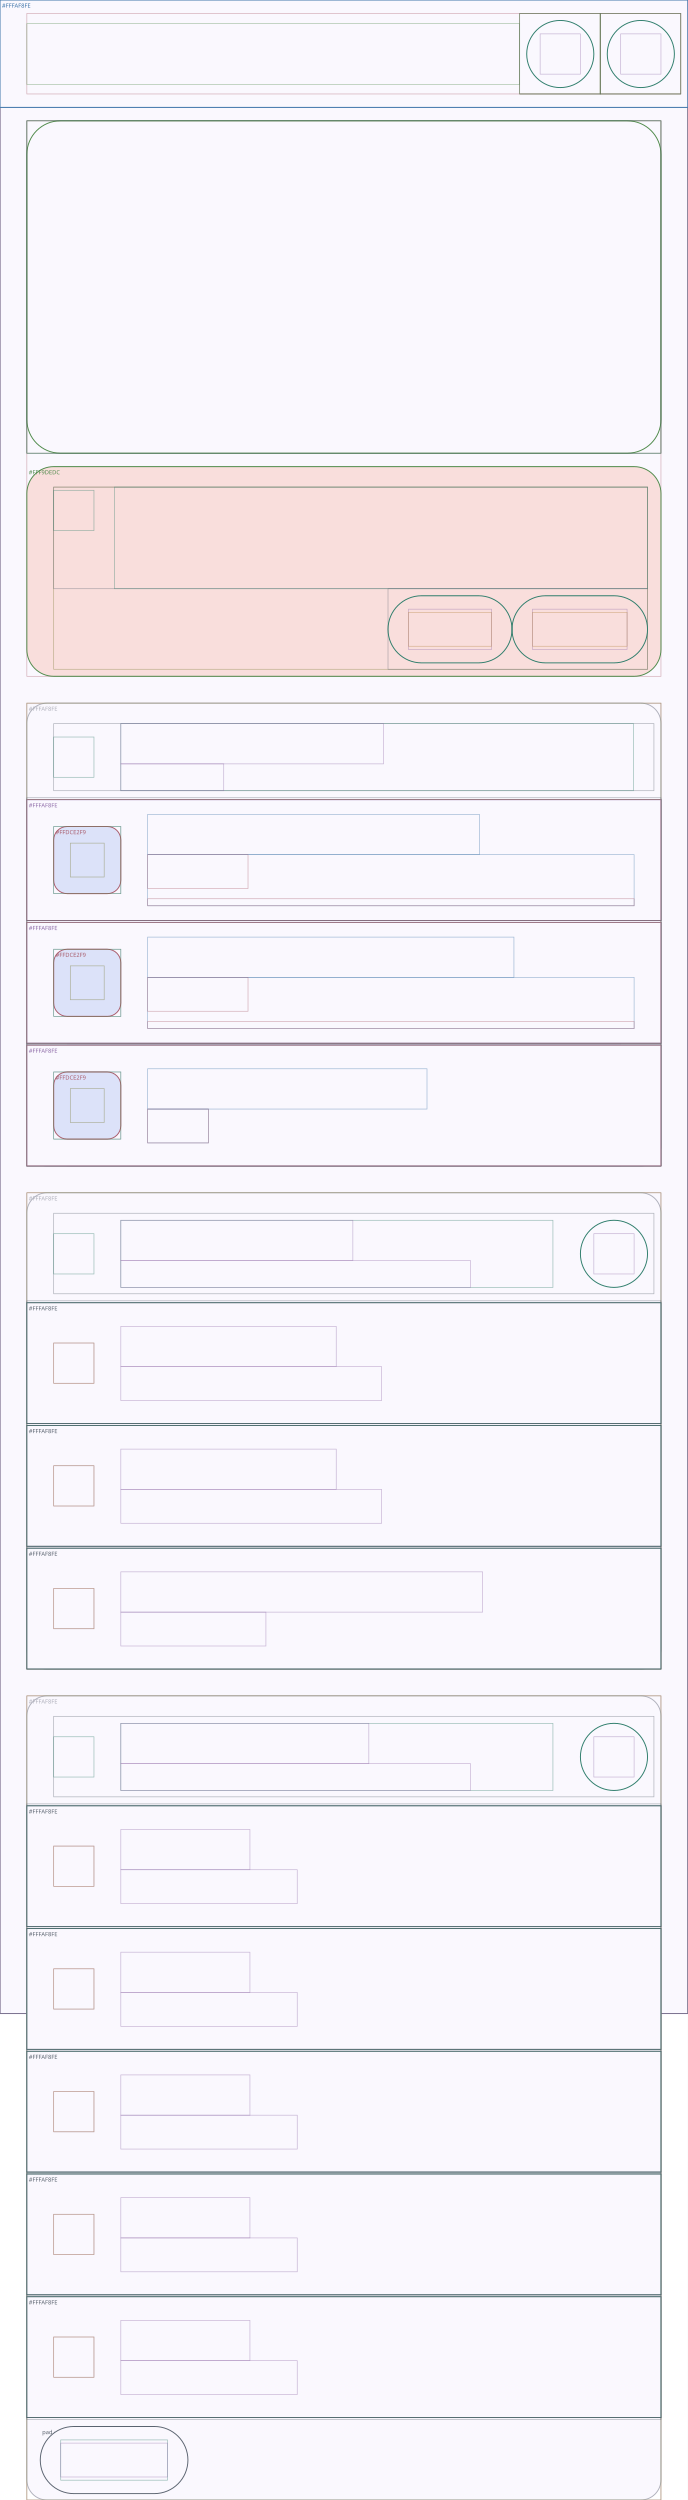
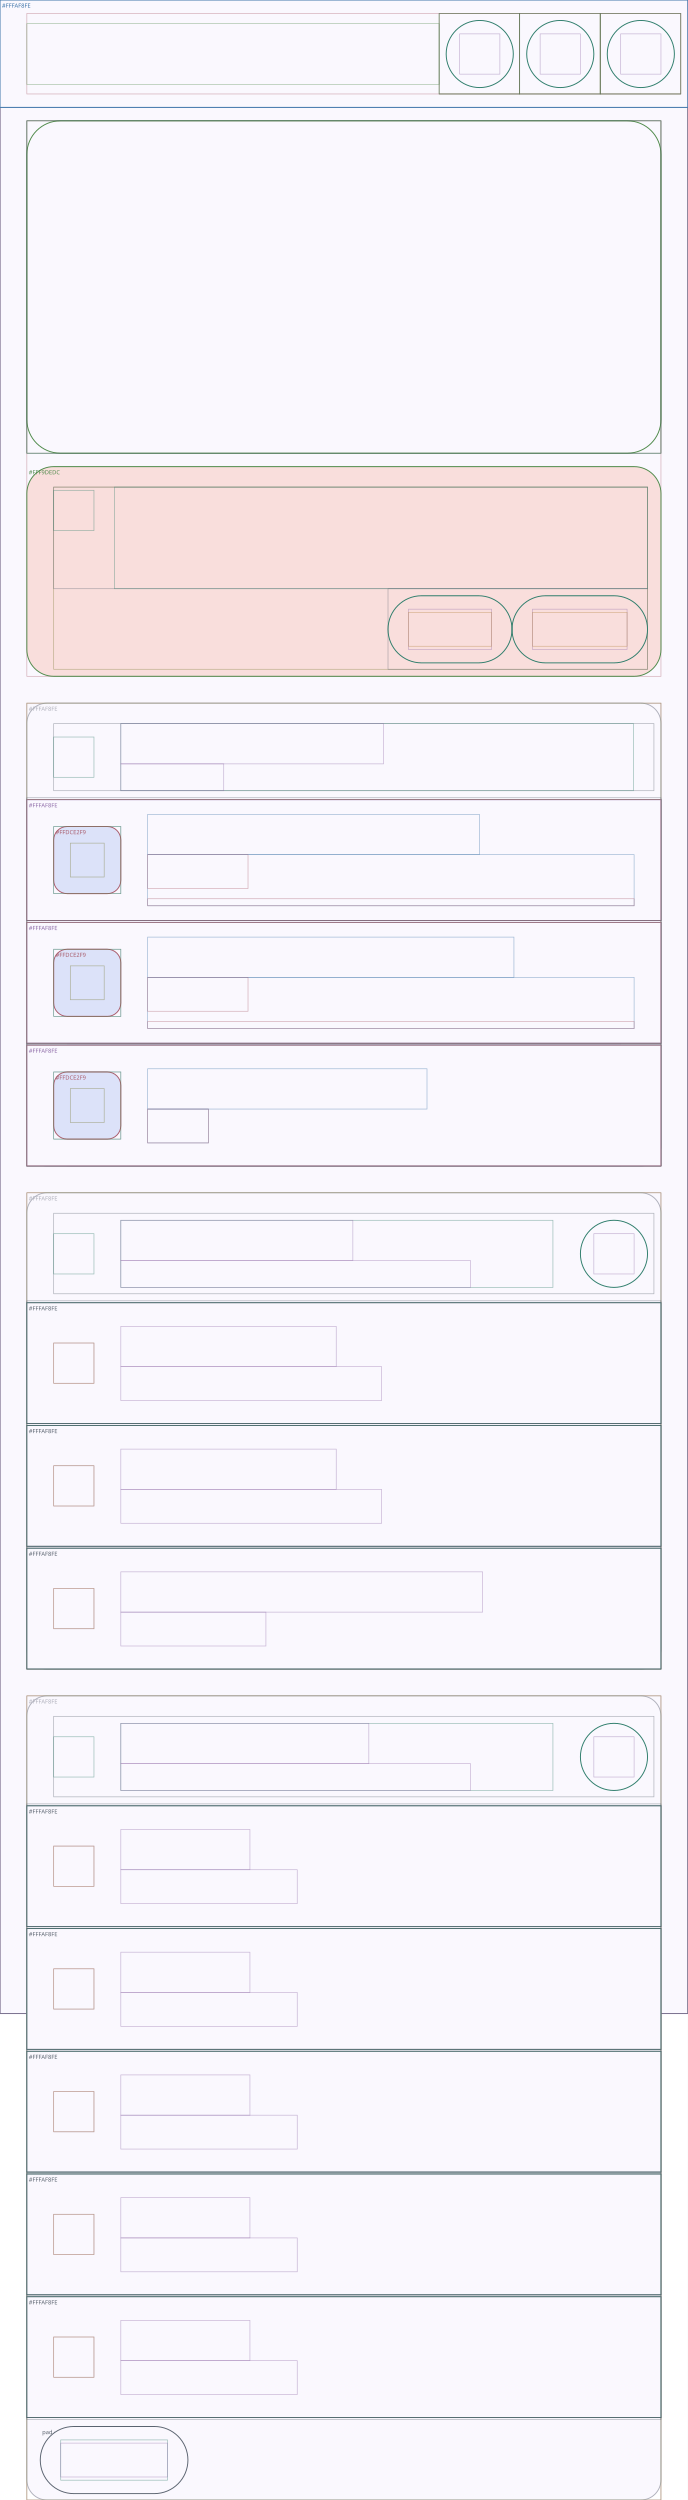
<svg xmlns="http://www.w3.org/2000/svg" viewBox="0 0 1076 3911" width="1076" height="3911" role="img" aria-label="composeApp/HomeDownloadFailedPreview layout wireframe">
  <rect width="1076" height="3911" fill="#ffffff" />
  <g>
    <rect x="0" y="0" width="1076" height="3150" fill="none" fill-opacity="0" stroke="#5B6470" stroke-width="1" stroke-opacity="0.5" />
  </g>
  <g>
    <rect x="0" y="0" width="1076" height="3150" fill="none" fill-opacity="0" stroke="#2E7D6B" stroke-width="1" stroke-opacity="0.5" />
  </g>
  <g>
    <rect x="0" y="0" width="1076" height="3150" fill="#FAF8FE" fill-opacity="1" stroke="#8E6BA8" stroke-width="1.5" stroke-opacity="1" />
    <text x="3" y="12" font-family="system-ui, sans-serif" font-size="9" fill="#8E6BA8">#FFFAF8FE</text>
  </g>
  <g>
    <rect x="0" y="0" width="1076" height="3150" fill="none" fill-opacity="0" stroke="#B0813B" stroke-width="1" stroke-opacity="0.5" />
  </g>
  <g>
    <rect x="0" y="168" width="1076" height="2982" fill="none" fill-opacity="0" stroke="#3B72A8" stroke-width="1" stroke-opacity="0.5" />
  </g>
  <g>
    <rect x="42" y="189" width="992" height="869" fill="none" fill-opacity="0" stroke="#A85B6B" stroke-width="1" stroke-opacity="0.5" />
  </g>
  <g>
    <path d="M94.5,189 H981.5 A52.5,52.5 0 0 1 1034,241.5 V656.5 A52.5,52.5 0 0 1 981.5,709 H94.5 A52.5,52.5 0 0 1 42,656.5 V241.5 A52.5,52.5 0 0 1 94.5,189 Z" fill="none" fill-opacity="0" stroke="#4F8A4A" stroke-width="1.5" stroke-opacity="1" />
  </g>
  <g>
    <rect x="42" y="189" width="992" height="520" fill="none" fill-opacity="0" stroke="#7A7A33" stroke-width="1" stroke-opacity="0.5" />
  </g>
  <g>
    <rect x="42" y="189" width="992" height="520" fill="none" fill-opacity="0" stroke="#5B6470" stroke-width="1" stroke-opacity="0.5" />
  </g>
  <g>
    <rect x="42" y="189" width="992" height="520" fill="none" fill-opacity="0" stroke="#2E7D6B" stroke-width="1" stroke-opacity="0.5" />
  </g>
  <g>
    <path d="M84,730 H992 A42,42 0 0 1 1034,772 V1016 A42,42 0 0 1 992,1058 H84 A42,42 0 0 1 42,1016 V772 A42,42 0 0 1 84,730 Z" fill="#F9DEDC" fill-opacity="1" stroke="#4F8A4A" stroke-width="1.5" stroke-opacity="1" />
    <text x="45" y="742" font-family="system-ui, sans-serif" font-size="9" fill="#4F8A4A">#FFF9DEDC</text>
  </g>
  <g>
    <rect x="84" y="762" width="929" height="285" fill="none" fill-opacity="0" stroke="#7A7A33" stroke-width="1" stroke-opacity="0.5" />
  </g>
  <g>
    <rect x="84" y="762" width="929" height="159" fill="none" fill-opacity="0" stroke="#5B6470" stroke-width="1" stroke-opacity="0.5" />
  </g>
  <g>
    <rect x="84" y="767" width="63" height="63" fill="none" fill-opacity="0" stroke="#2E7D6B" stroke-width="1" stroke-opacity="0.5" />
  </g>
  <g>
    <rect x="179" y="762" width="834" height="159" fill="none" fill-opacity="0" stroke="#2E7D6B" stroke-width="1" stroke-opacity="0.5" />
  </g>
  <g>
    <rect x="607" y="921" width="406" height="126" fill="none" fill-opacity="0" stroke="#5B6470" stroke-width="1" stroke-opacity="0.5" />
  </g>
  <g>
    <path d="M659.5,932 H748.5 A52.5,52.5 0 0 1 801,984.5 V984.5 A52.5,52.5 0 0 1 748.5,1037 H659.5 A52.5,52.5 0 0 1 607,984.5 V984.5 A52.5,52.5 0 0 1 659.5,932 Z" fill="none" fill-opacity="0" stroke="#2E7D6B" stroke-width="1.5" stroke-opacity="1" />
  </g>
  <g>
    <rect x="639" y="953" width="130" height="63" fill="none" fill-opacity="0" stroke="#8E6BA8" stroke-width="1" stroke-opacity="0.5" />
  </g>
  <g>
    <rect x="639" y="958" width="130" height="53" fill="none" fill-opacity="0" stroke="#B0813B" stroke-width="1" stroke-opacity="0.5" />
  </g>
  <g>
    <path d="M853.5,932 H960.5 A52.5,52.5 0 0 1 1013,984.5 V984.5 A52.5,52.5 0 0 1 960.5,1037 H853.5 A52.5,52.5 0 0 1 801,984.5 V984.5 A52.5,52.5 0 0 1 853.5,932 Z" fill="none" fill-opacity="0" stroke="#2E7D6B" stroke-width="1.5" stroke-opacity="1" />
  </g>
  <g>
    <rect x="833" y="953" width="148" height="63" fill="none" fill-opacity="0" stroke="#8E6BA8" stroke-width="1" stroke-opacity="0.5" />
  </g>
  <g>
    <rect x="833" y="958" width="148" height="53" fill="none" fill-opacity="0" stroke="#B0813B" stroke-width="1" stroke-opacity="0.5" />
  </g>
  <g>
    <rect x="42" y="1100" width="992" height="724" fill="none" fill-opacity="0" stroke="#A85B6B" stroke-width="1" stroke-opacity="0.5" />
  </g>
  <g>
    <path d="M73.5,1100 H1002.5 A31.5,31.5 0 0 1 1034,1131.5 V1792.5 A31.5,31.5 0 0 1 1002.5,1824 H73.5 A31.5,31.5 0 0 1 42,1792.5 V1131.5 A31.5,31.5 0 0 1 73.5,1100 Z" fill="#FAF8FE" fill-opacity="1" stroke="#B0B1BC" stroke-width="1.5" stroke-opacity="1" />
    <text x="45" y="1112" font-family="system-ui, sans-serif" font-size="9" fill="#B0B1BC">#FFFAF8FE</text>
  </g>
  <g>
    <rect x="42" y="1100" width="992" height="724" fill="none" fill-opacity="0" stroke="#7A7A33" stroke-width="1" stroke-opacity="0.5" />
  </g>
  <g>
    <rect x="84" y="1132" width="939" height="105" fill="none" fill-opacity="0" stroke="#5B6470" stroke-width="1" stroke-opacity="0.5" />
  </g>
  <g>
    <rect x="84" y="1153" width="63" height="63" fill="none" fill-opacity="0" stroke="#2E7D6B" stroke-width="1" stroke-opacity="0.5" />
  </g>
  <g>
    <rect x="189" y="1132" width="802" height="105" fill="none" fill-opacity="0" stroke="#2E7D6B" stroke-width="1" stroke-opacity="0.5" />
  </g>
  <g>
    <rect x="189" y="1132" width="411" height="63" fill="none" fill-opacity="0" stroke="#8E6BA8" stroke-width="1" stroke-opacity="0.5" />
  </g>
  <g>
    <rect x="189" y="1195" width="161" height="42" fill="none" fill-opacity="0" stroke="#8E6BA8" stroke-width="1" stroke-opacity="0.5" />
  </g>
  <g>
    <rect x="42" y="1248" width="992" height="3" fill="none" fill-opacity="0" stroke="#5B6470" stroke-width="1" stroke-opacity="0.5" />
  </g>
  <g>
    <rect x="42" y="1251" width="992" height="189" fill="none" fill-opacity="0" stroke="#5B6470" stroke-width="1" stroke-opacity="0.5" />
  </g>
  <g>
    <rect x="42" y="1251" width="992" height="189" fill="none" fill-opacity="0" stroke="#2E7D6B" stroke-width="1" stroke-opacity="0.5" />
  </g>
  <g>
    <rect x="105" y="1251" width="866" height="189" fill="none" fill-opacity="0" stroke="#8E6BA8" stroke-width="1" stroke-opacity="0.5" />
  </g>
  <g>
    <rect x="42" y="1251" width="992" height="189" fill="none" fill-opacity="0" stroke="#2E7D6B" stroke-width="1" stroke-opacity="0.5" />
  </g>
  <g>
    <rect x="42" y="1251" width="992" height="189" fill="#FAF8FE" fill-opacity="1" stroke="#8E6BA8" stroke-width="1.5" stroke-opacity="1" />
    <text x="45" y="1263" font-family="system-ui, sans-serif" font-size="9" fill="#8E6BA8">#FFFAF8FE</text>
  </g>
  <g>
    <rect x="42" y="1251" width="992" height="189" fill="none" fill-opacity="0" stroke="#B0813B" stroke-width="1" stroke-opacity="0.5" />
  </g>
  <g>
    <rect x="84" y="1293" width="105" height="105" fill="none" fill-opacity="0" stroke="#3B72A8" stroke-width="1" stroke-opacity="0.5" />
  </g>
  <g>
    <path d="M105,1293 H168 A21,21 0 0 1 189,1314 V1377 A21,21 0 0 1 168,1398 H105 A21,21 0 0 1 84,1377 V1314 A21,21 0 0 1 105,1293 Z" fill="#DCE2F9" fill-opacity="1" stroke="#A85B6B" stroke-width="1.5" stroke-opacity="1" />
    <text x="87" y="1305" font-family="system-ui, sans-serif" font-size="9" fill="#A85B6B">#FFDCE2F9</text>
  </g>
  <g>
    <rect x="84" y="1293" width="105" height="105" fill="none" fill-opacity="0" stroke="#4F8A4A" stroke-width="1" stroke-opacity="0.5" />
  </g>
  <g>
    <rect x="110" y="1319" width="53" height="53" fill="none" fill-opacity="0" stroke="#7A7A33" stroke-width="1" stroke-opacity="0.5" />
  </g>
  <g>
    <rect x="231" y="1274" width="519" height="63" fill="none" fill-opacity="0" stroke="#3B72A8" stroke-width="1" stroke-opacity="0.5" />
  </g>
  <g>
    <rect x="231" y="1337" width="761" height="80" fill="none" fill-opacity="0" stroke="#3B72A8" stroke-width="1" stroke-opacity="0.5" />
  </g>
  <g>
    <rect x="231" y="1337" width="157" height="53" fill="none" fill-opacity="0" stroke="#A85B6B" stroke-width="1" stroke-opacity="0.5" />
  </g>
  <g>
    <rect x="231" y="1406" width="761" height="11" fill="none" fill-opacity="0" stroke="#A85B6B" stroke-width="1" stroke-opacity="0.5" />
  </g>
  <g>
    <rect x="42" y="1440" width="992" height="3" fill="none" fill-opacity="0" stroke="#5B6470" stroke-width="1" stroke-opacity="0.5" />
  </g>
  <g>
    <rect x="42" y="1443" width="992" height="189" fill="none" fill-opacity="0" stroke="#5B6470" stroke-width="1" stroke-opacity="0.5" />
  </g>
  <g>
    <rect x="42" y="1443" width="992" height="189" fill="none" fill-opacity="0" stroke="#2E7D6B" stroke-width="1" stroke-opacity="0.5" />
  </g>
  <g>
    <rect x="105" y="1443" width="866" height="189" fill="none" fill-opacity="0" stroke="#8E6BA8" stroke-width="1" stroke-opacity="0.5" />
  </g>
  <g>
    <rect x="42" y="1443" width="992" height="189" fill="none" fill-opacity="0" stroke="#2E7D6B" stroke-width="1" stroke-opacity="0.5" />
  </g>
  <g>
    <rect x="42" y="1443" width="992" height="189" fill="#FAF8FE" fill-opacity="1" stroke="#8E6BA8" stroke-width="1.5" stroke-opacity="1" />
    <text x="45" y="1455" font-family="system-ui, sans-serif" font-size="9" fill="#8E6BA8">#FFFAF8FE</text>
  </g>
  <g>
    <rect x="42" y="1443" width="992" height="189" fill="none" fill-opacity="0" stroke="#B0813B" stroke-width="1" stroke-opacity="0.5" />
  </g>
  <g>
    <rect x="84" y="1485" width="105" height="105" fill="none" fill-opacity="0" stroke="#3B72A8" stroke-width="1" stroke-opacity="0.5" />
  </g>
  <g>
    <path d="M105,1485 H168 A21,21 0 0 1 189,1506 V1569 A21,21 0 0 1 168,1590 H105 A21,21 0 0 1 84,1569 V1506 A21,21 0 0 1 105,1485 Z" fill="#DCE2F9" fill-opacity="1" stroke="#A85B6B" stroke-width="1.5" stroke-opacity="1" />
    <text x="87" y="1497" font-family="system-ui, sans-serif" font-size="9" fill="#A85B6B">#FFDCE2F9</text>
  </g>
  <g>
    <rect x="84" y="1485" width="105" height="105" fill="none" fill-opacity="0" stroke="#4F8A4A" stroke-width="1" stroke-opacity="0.5" />
  </g>
  <g>
    <rect x="110" y="1511" width="53" height="53" fill="none" fill-opacity="0" stroke="#7A7A33" stroke-width="1" stroke-opacity="0.5" />
  </g>
  <g>
    <rect x="231" y="1466" width="573" height="63" fill="none" fill-opacity="0" stroke="#3B72A8" stroke-width="1" stroke-opacity="0.5" />
  </g>
  <g>
    <rect x="231" y="1529" width="761" height="80" fill="none" fill-opacity="0" stroke="#3B72A8" stroke-width="1" stroke-opacity="0.5" />
  </g>
  <g>
    <rect x="231" y="1529" width="157" height="53" fill="none" fill-opacity="0" stroke="#A85B6B" stroke-width="1" stroke-opacity="0.5" />
  </g>
  <g>
    <rect x="231" y="1598" width="761" height="11" fill="none" fill-opacity="0" stroke="#A85B6B" stroke-width="1" stroke-opacity="0.5" />
  </g>
  <g>
    <rect x="42" y="1632" width="992" height="3" fill="none" fill-opacity="0" stroke="#5B6470" stroke-width="1" stroke-opacity="0.5" />
  </g>
  <g>
    <rect x="42" y="1635" width="992" height="189" fill="none" fill-opacity="0" stroke="#5B6470" stroke-width="1" stroke-opacity="0.5" />
  </g>
  <g>
    <rect x="42" y="1635" width="992" height="189" fill="none" fill-opacity="0" stroke="#2E7D6B" stroke-width="1" stroke-opacity="0.5" />
  </g>
  <g>
    <rect x="105" y="1635" width="866" height="189" fill="none" fill-opacity="0" stroke="#8E6BA8" stroke-width="1" stroke-opacity="0.5" />
  </g>
  <g>
    <rect x="42" y="1635" width="992" height="189" fill="none" fill-opacity="0" stroke="#2E7D6B" stroke-width="1" stroke-opacity="0.5" />
  </g>
  <g>
    <rect x="42" y="1635" width="992" height="189" fill="#FAF8FE" fill-opacity="1" stroke="#8E6BA8" stroke-width="1.5" stroke-opacity="1" />
    <text x="45" y="1647" font-family="system-ui, sans-serif" font-size="9" fill="#8E6BA8">#FFFAF8FE</text>
  </g>
  <g>
    <rect x="42" y="1635" width="992" height="189" fill="none" fill-opacity="0" stroke="#B0813B" stroke-width="1" stroke-opacity="0.5" />
  </g>
  <g>
    <rect x="84" y="1677" width="105" height="105" fill="none" fill-opacity="0" stroke="#3B72A8" stroke-width="1" stroke-opacity="0.5" />
  </g>
  <g>
    <path d="M105,1677 H168 A21,21 0 0 1 189,1698 V1761 A21,21 0 0 1 168,1782 H105 A21,21 0 0 1 84,1761 V1698 A21,21 0 0 1 105,1677 Z" fill="#DCE2F9" fill-opacity="1" stroke="#A85B6B" stroke-width="1.5" stroke-opacity="1" />
    <text x="87" y="1689" font-family="system-ui, sans-serif" font-size="9" fill="#A85B6B">#FFDCE2F9</text>
  </g>
  <g>
    <rect x="84" y="1677" width="105" height="105" fill="none" fill-opacity="0" stroke="#4F8A4A" stroke-width="1" stroke-opacity="0.5" />
  </g>
  <g>
    <rect x="110" y="1703" width="53" height="53" fill="none" fill-opacity="0" stroke="#7A7A33" stroke-width="1" stroke-opacity="0.5" />
  </g>
  <g>
    <rect x="231" y="1672" width="437" height="63" fill="none" fill-opacity="0" stroke="#3B72A8" stroke-width="1" stroke-opacity="0.5" />
  </g>
  <g>
    <rect x="231" y="1735" width="95" height="53" fill="none" fill-opacity="0" stroke="#3B72A8" stroke-width="1" stroke-opacity="0.5" />
  </g>
  <g>
    <rect x="231" y="1735" width="95" height="53" fill="none" fill-opacity="0" stroke="#A85B6B" stroke-width="1" stroke-opacity="0.5" />
  </g>
  <g>
    <rect x="42" y="1866" width="992" height="745" fill="none" fill-opacity="0" stroke="#A85B6B" stroke-width="1" stroke-opacity="0.5" />
  </g>
  <g>
    <path d="M73.5,1866 H1002.5 A31.5,31.5 0 0 1 1034,1897.5 V2579.5 A31.5,31.5 0 0 1 1002.5,2611 H73.5 A31.5,31.5 0 0 1 42,2579.5 V1897.5 A31.5,31.5 0 0 1 73.5,1866 Z" fill="#FAF8FE" fill-opacity="1" stroke="#B0B1BC" stroke-width="1.5" stroke-opacity="1" />
    <text x="45" y="1878" font-family="system-ui, sans-serif" font-size="9" fill="#B0B1BC">#FFFAF8FE</text>
  </g>
  <g>
    <rect x="42" y="1866" width="992" height="745" fill="none" fill-opacity="0" stroke="#7A7A33" stroke-width="1" stroke-opacity="0.5" />
  </g>
  <g>
    <rect x="84" y="1898" width="939" height="126" fill="none" fill-opacity="0" stroke="#5B6470" stroke-width="1" stroke-opacity="0.5" />
  </g>
  <g>
    <rect x="84" y="1930" width="63" height="63" fill="none" fill-opacity="0" stroke="#2E7D6B" stroke-width="1" stroke-opacity="0.5" />
  </g>
  <g>
    <rect x="189" y="1909" width="676" height="105" fill="none" fill-opacity="0" stroke="#2E7D6B" stroke-width="1" stroke-opacity="0.5" />
  </g>
  <g>
    <rect x="189" y="1909" width="363" height="63" fill="none" fill-opacity="0" stroke="#8E6BA8" stroke-width="1" stroke-opacity="0.5" />
  </g>
  <g>
    <rect x="189" y="1972" width="547" height="42" fill="none" fill-opacity="0" stroke="#8E6BA8" stroke-width="1" stroke-opacity="0.5" />
  </g>
  <g>
    <path d="M960.5,1909 H960.5 A52.5,52.5 0 0 1 1013,1961.5 V1961.5 A52.5,52.5 0 0 1 960.5,2014 H960.5 A52.5,52.5 0 0 1 908,1961.5 V1961.5 A52.5,52.5 0 0 1 960.5,1909 Z" fill="none" fill-opacity="0" stroke="#2E7D6B" stroke-width="1.5" stroke-opacity="1" />
  </g>
  <g>
    <rect x="929" y="1930" width="63" height="63" fill="none" fill-opacity="0" stroke="#8E6BA8" stroke-width="1" stroke-opacity="0.5" />
  </g>
  <g>
    <rect x="42" y="2035" width="992" height="3" fill="none" fill-opacity="0" stroke="#5B6470" stroke-width="1" stroke-opacity="0.5" />
  </g>
  <g>
    <rect x="42" y="2038" width="992" height="189" fill="#FAF8FE" fill-opacity="1" stroke="#5B6470" stroke-width="1.5" stroke-opacity="1" />
    <text x="45" y="2050" font-family="system-ui, sans-serif" font-size="9" fill="#5B6470">#FFFAF8FE</text>
  </g>
  <g>
    <rect x="42" y="2038" width="992" height="189" fill="none" fill-opacity="0" stroke="#2E7D6B" stroke-width="1" stroke-opacity="0.5" />
  </g>
  <g>
    <rect x="84" y="2101" width="63" height="63" fill="none" fill-opacity="0" stroke="#8E6BA8" stroke-width="1" stroke-opacity="0.5" />
  </g>
  <g>
    <rect x="84" y="2101" width="63" height="63" fill="none" fill-opacity="0" stroke="#B0813B" stroke-width="1" stroke-opacity="0.5" />
  </g>
  <g>
    <rect x="189" y="2075" width="337" height="63" fill="none" fill-opacity="0" stroke="#8E6BA8" stroke-width="1" stroke-opacity="0.5" />
  </g>
  <g>
    <rect x="189" y="2138" width="408" height="53" fill="none" fill-opacity="0" stroke="#8E6BA8" stroke-width="1" stroke-opacity="0.5" />
  </g>
  <g>
    <rect x="42" y="2227" width="992" height="3" fill="none" fill-opacity="0" stroke="#5B6470" stroke-width="1" stroke-opacity="0.5" />
  </g>
  <g>
    <rect x="42" y="2230" width="992" height="189" fill="#FAF8FE" fill-opacity="1" stroke="#5B6470" stroke-width="1.5" stroke-opacity="1" />
    <text x="45" y="2242" font-family="system-ui, sans-serif" font-size="9" fill="#5B6470">#FFFAF8FE</text>
  </g>
  <g>
    <rect x="42" y="2230" width="992" height="189" fill="none" fill-opacity="0" stroke="#2E7D6B" stroke-width="1" stroke-opacity="0.5" />
  </g>
  <g>
    <rect x="84" y="2293" width="63" height="63" fill="none" fill-opacity="0" stroke="#8E6BA8" stroke-width="1" stroke-opacity="0.5" />
  </g>
  <g>
    <rect x="84" y="2293" width="63" height="63" fill="none" fill-opacity="0" stroke="#B0813B" stroke-width="1" stroke-opacity="0.5" />
  </g>
  <g>
    <rect x="189" y="2267" width="337" height="63" fill="none" fill-opacity="0" stroke="#8E6BA8" stroke-width="1" stroke-opacity="0.5" />
  </g>
  <g>
    <rect x="189" y="2330" width="408" height="53" fill="none" fill-opacity="0" stroke="#8E6BA8" stroke-width="1" stroke-opacity="0.5" />
  </g>
  <g>
    <rect x="42" y="2419" width="992" height="3" fill="none" fill-opacity="0" stroke="#5B6470" stroke-width="1" stroke-opacity="0.5" />
  </g>
  <g>
    <rect x="42" y="2422" width="992" height="189" fill="#FAF8FE" fill-opacity="1" stroke="#5B6470" stroke-width="1.5" stroke-opacity="1" />
    <text x="45" y="2434" font-family="system-ui, sans-serif" font-size="9" fill="#5B6470">#FFFAF8FE</text>
  </g>
  <g>
    <rect x="42" y="2422" width="992" height="189" fill="none" fill-opacity="0" stroke="#2E7D6B" stroke-width="1" stroke-opacity="0.5" />
  </g>
  <g>
    <rect x="84" y="2485" width="63" height="63" fill="none" fill-opacity="0" stroke="#8E6BA8" stroke-width="1" stroke-opacity="0.5" />
  </g>
  <g>
    <rect x="84" y="2485" width="63" height="63" fill="none" fill-opacity="0" stroke="#B0813B" stroke-width="1" stroke-opacity="0.5" />
  </g>
  <g>
    <rect x="189" y="2459" width="566" height="63" fill="none" fill-opacity="0" stroke="#8E6BA8" stroke-width="1" stroke-opacity="0.5" />
  </g>
  <g>
    <rect x="189" y="2522" width="227" height="53" fill="none" fill-opacity="0" stroke="#8E6BA8" stroke-width="1" stroke-opacity="0.5" />
  </g>
  <g>
    <rect x="42" y="2653" width="992" height="1258" fill="none" fill-opacity="0" stroke="#A85B6B" stroke-width="1" stroke-opacity="0.5" />
  </g>
  <g>
    <path d="M73.5,2653 H1002.5 A31.5,31.5 0 0 1 1034,2684.5 V3879.5 A31.5,31.5 0 0 1 1002.5,3911 H73.5 A31.5,31.5 0 0 1 42,3879.5 V2684.5 A31.5,31.5 0 0 1 73.5,2653 Z" fill="#FAF8FE" fill-opacity="1" stroke="#B0B1BC" stroke-width="1.5" stroke-opacity="1" />
    <text x="45" y="2665" font-family="system-ui, sans-serif" font-size="9" fill="#B0B1BC">#FFFAF8FE</text>
  </g>
  <g>
    <rect x="42" y="2653" width="992" height="1258" fill="none" fill-opacity="0" stroke="#7A7A33" stroke-width="1" stroke-opacity="0.5" />
  </g>
  <g>
    <rect x="84" y="2685" width="939" height="126" fill="none" fill-opacity="0" stroke="#5B6470" stroke-width="1" stroke-opacity="0.5" />
  </g>
  <g>
    <rect x="84" y="2717" width="63" height="63" fill="none" fill-opacity="0" stroke="#2E7D6B" stroke-width="1" stroke-opacity="0.5" />
  </g>
  <g>
    <rect x="189" y="2696" width="676" height="105" fill="none" fill-opacity="0" stroke="#2E7D6B" stroke-width="1" stroke-opacity="0.5" />
  </g>
  <g>
    <rect x="189" y="2696" width="388" height="63" fill="none" fill-opacity="0" stroke="#8E6BA8" stroke-width="1" stroke-opacity="0.5" />
  </g>
  <g>
    <rect x="189" y="2759" width="547" height="42" fill="none" fill-opacity="0" stroke="#8E6BA8" stroke-width="1" stroke-opacity="0.5" />
  </g>
  <g>
    <path d="M960.5,2696 H960.5 A52.5,52.5 0 0 1 1013,2748.5 V2748.5 A52.5,52.5 0 0 1 960.5,2801 H960.5 A52.5,52.5 0 0 1 908,2748.5 V2748.5 A52.5,52.5 0 0 1 960.5,2696 Z" fill="none" fill-opacity="0" stroke="#2E7D6B" stroke-width="1.5" stroke-opacity="1" />
  </g>
  <g>
    <rect x="929" y="2717" width="63" height="63" fill="none" fill-opacity="0" stroke="#8E6BA8" stroke-width="1" stroke-opacity="0.5" />
  </g>
  <g>
    <rect x="42" y="2822" width="992" height="3" fill="none" fill-opacity="0" stroke="#5B6470" stroke-width="1" stroke-opacity="0.5" />
  </g>
  <g>
    <rect x="42" y="2825" width="992" height="189" fill="#FAF8FE" fill-opacity="1" stroke="#5B6470" stroke-width="1.5" stroke-opacity="1" />
    <text x="45" y="2837" font-family="system-ui, sans-serif" font-size="9" fill="#5B6470">#FFFAF8FE</text>
  </g>
  <g>
    <rect x="42" y="2825" width="992" height="189" fill="none" fill-opacity="0" stroke="#2E7D6B" stroke-width="1" stroke-opacity="0.5" />
  </g>
  <g>
    <rect x="84" y="2888" width="63" height="63" fill="none" fill-opacity="0" stroke="#8E6BA8" stroke-width="1" stroke-opacity="0.5" />
  </g>
  <g>
    <rect x="84" y="2888" width="63" height="63" fill="none" fill-opacity="0" stroke="#B0813B" stroke-width="1" stroke-opacity="0.5" />
  </g>
  <g>
    <rect x="189" y="2862" width="202" height="63" fill="none" fill-opacity="0" stroke="#8E6BA8" stroke-width="1" stroke-opacity="0.5" />
  </g>
  <g>
    <rect x="189" y="2925" width="276" height="53" fill="none" fill-opacity="0" stroke="#8E6BA8" stroke-width="1" stroke-opacity="0.5" />
  </g>
  <g>
    <rect x="42" y="3014" width="992" height="3" fill="none" fill-opacity="0" stroke="#5B6470" stroke-width="1" stroke-opacity="0.5" />
  </g>
  <g>
    <rect x="42" y="3017" width="992" height="189" fill="#FAF8FE" fill-opacity="1" stroke="#5B6470" stroke-width="1.5" stroke-opacity="1" />
    <text x="45" y="3029" font-family="system-ui, sans-serif" font-size="9" fill="#5B6470">#FFFAF8FE</text>
  </g>
  <g>
    <rect x="42" y="3017" width="992" height="189" fill="none" fill-opacity="0" stroke="#2E7D6B" stroke-width="1" stroke-opacity="0.5" />
  </g>
  <g>
    <rect x="84" y="3080" width="63" height="63" fill="none" fill-opacity="0" stroke="#8E6BA8" stroke-width="1" stroke-opacity="0.5" />
  </g>
  <g>
    <rect x="84" y="3080" width="63" height="63" fill="none" fill-opacity="0" stroke="#B0813B" stroke-width="1" stroke-opacity="0.5" />
  </g>
  <g>
    <rect x="189" y="3054" width="202" height="63" fill="none" fill-opacity="0" stroke="#8E6BA8" stroke-width="1" stroke-opacity="0.5" />
  </g>
  <g>
    <rect x="189" y="3117" width="276" height="53" fill="none" fill-opacity="0" stroke="#8E6BA8" stroke-width="1" stroke-opacity="0.5" />
  </g>
  <g>
    <rect x="42" y="3206" width="992" height="3" fill="none" fill-opacity="0" stroke="#5B6470" stroke-width="1" stroke-opacity="0.5" />
  </g>
  <g>
    <rect x="42" y="3209" width="992" height="189" fill="#FAF8FE" fill-opacity="1" stroke="#5B6470" stroke-width="1.5" stroke-opacity="1" />
    <text x="45" y="3221" font-family="system-ui, sans-serif" font-size="9" fill="#5B6470">#FFFAF8FE</text>
  </g>
  <g>
    <rect x="42" y="3209" width="992" height="189" fill="none" fill-opacity="0" stroke="#2E7D6B" stroke-width="1" stroke-opacity="0.5" />
  </g>
  <g>
    <rect x="84" y="3272" width="63" height="63" fill="none" fill-opacity="0" stroke="#8E6BA8" stroke-width="1" stroke-opacity="0.5" />
  </g>
  <g>
    <rect x="84" y="3272" width="63" height="63" fill="none" fill-opacity="0" stroke="#B0813B" stroke-width="1" stroke-opacity="0.5" />
  </g>
  <g>
    <rect x="189" y="3246" width="202" height="63" fill="none" fill-opacity="0" stroke="#8E6BA8" stroke-width="1" stroke-opacity="0.5" />
  </g>
  <g>
    <rect x="189" y="3309" width="276" height="53" fill="none" fill-opacity="0" stroke="#8E6BA8" stroke-width="1" stroke-opacity="0.5" />
  </g>
  <g>
    <rect x="42" y="3398" width="992" height="3" fill="none" fill-opacity="0" stroke="#5B6470" stroke-width="1" stroke-opacity="0.5" />
  </g>
  <g>
    <rect x="42" y="3401" width="992" height="189" fill="#FAF8FE" fill-opacity="1" stroke="#5B6470" stroke-width="1.5" stroke-opacity="1" />
    <text x="45" y="3413" font-family="system-ui, sans-serif" font-size="9" fill="#5B6470">#FFFAF8FE</text>
  </g>
  <g>
    <rect x="42" y="3401" width="992" height="189" fill="none" fill-opacity="0" stroke="#2E7D6B" stroke-width="1" stroke-opacity="0.5" />
  </g>
  <g>
    <rect x="84" y="3464" width="63" height="63" fill="none" fill-opacity="0" stroke="#8E6BA8" stroke-width="1" stroke-opacity="0.5" />
  </g>
  <g>
    <rect x="84" y="3464" width="63" height="63" fill="none" fill-opacity="0" stroke="#B0813B" stroke-width="1" stroke-opacity="0.5" />
  </g>
  <g>
    <rect x="189" y="3438" width="202" height="63" fill="none" fill-opacity="0" stroke="#8E6BA8" stroke-width="1" stroke-opacity="0.5" />
  </g>
  <g>
    <rect x="189" y="3501" width="276" height="53" fill="none" fill-opacity="0" stroke="#8E6BA8" stroke-width="1" stroke-opacity="0.5" />
  </g>
  <g>
    <rect x="42" y="3590" width="992" height="3" fill="none" fill-opacity="0" stroke="#5B6470" stroke-width="1" stroke-opacity="0.5" />
  </g>
  <g>
    <rect x="42" y="3593" width="992" height="189" fill="#FAF8FE" fill-opacity="1" stroke="#5B6470" stroke-width="1.5" stroke-opacity="1" />
    <text x="45" y="3605" font-family="system-ui, sans-serif" font-size="9" fill="#5B6470">#FFFAF8FE</text>
  </g>
  <g>
    <rect x="42" y="3593" width="992" height="189" fill="none" fill-opacity="0" stroke="#2E7D6B" stroke-width="1" stroke-opacity="0.5" />
  </g>
  <g>
    <rect x="84" y="3656" width="63" height="63" fill="none" fill-opacity="0" stroke="#8E6BA8" stroke-width="1" stroke-opacity="0.5" />
  </g>
  <g>
    <rect x="84" y="3656" width="63" height="63" fill="none" fill-opacity="0" stroke="#B0813B" stroke-width="1" stroke-opacity="0.5" />
  </g>
  <g>
    <rect x="189" y="3630" width="202" height="63" fill="none" fill-opacity="0" stroke="#8E6BA8" stroke-width="1" stroke-opacity="0.5" />
  </g>
  <g>
    <rect x="189" y="3693" width="276" height="53" fill="none" fill-opacity="0" stroke="#8E6BA8" stroke-width="1" stroke-opacity="0.5" />
  </g>
  <g>
    <rect x="42" y="3782" width="992" height="3" fill="none" fill-opacity="0" stroke="#5B6470" stroke-width="1" stroke-opacity="0.5" />
  </g>
  <g>
    <path d="M115.5,3796 H241.5 A52.5,52.5 0 0 1 294,3848.5 V3848.5 A52.5,52.5 0 0 1 241.5,3901 H115.5 A52.5,52.5 0 0 1 63,3848.5 V3848.5 A52.5,52.5 0 0 1 115.5,3796 Z" fill="none" fill-opacity="0" stroke="#5B6470" stroke-width="1.5" stroke-opacity="1" />
    <text x="66" y="3808" font-family="system-ui, sans-serif" font-size="9" fill="#5B6470">pad ·</text>
  </g>
  <g>
    <rect x="95" y="3817" width="167" height="63" fill="none" fill-opacity="0" stroke="#2E7D6B" stroke-width="1" stroke-opacity="0.5" />
  </g>
  <g>
    <rect x="95" y="3822" width="167" height="53" fill="none" fill-opacity="0" stroke="#8E6BA8" stroke-width="1" stroke-opacity="0.5" />
  </g>
  <g>
    <rect x="0" y="0" width="1076" height="168" fill="#FAF8FE" fill-opacity="1" stroke="#3B72A8" stroke-width="1.5" stroke-opacity="1" />
    <text x="3" y="12" font-family="system-ui, sans-serif" font-size="9" fill="#3B72A8">#FFFAF8FE</text>
  </g>
  <g>
    <rect x="42" y="21" width="1023" height="126" fill="none" fill-opacity="0" stroke="#A85B6B" stroke-width="1" stroke-opacity="0.5" />
  </g>
  <g>
-     <rect x="42" y="37" width="771" height="95" fill="none" fill-opacity="0" stroke="#4F8A4A" stroke-width="1" stroke-opacity="0.5" />
+     <rect x="42" y="37" width="645" height="95" fill="none" fill-opacity="0" stroke="#4F8A4A" stroke-width="1" stroke-opacity="0.5" />
+   </g>
+   <g>
+     <rect x="687" y="21" width="126" height="126" fill="none" fill-opacity="0" stroke="#4F8A4A" stroke-width="1" stroke-opacity="0.5" />
+   </g>
+   <g>
+     <rect x="687" y="21" width="126" height="126" fill="none" fill-opacity="0" stroke="#7A7A33" stroke-width="1" stroke-opacity="0.5" />
+   </g>
+   <g>
+     <rect x="687" y="21" width="126" height="126" fill="none" fill-opacity="0" stroke="#5B6470" stroke-width="1" stroke-opacity="0.5" />
+   </g>
+   <g>
+     <path d="M750.5,32 H750.5 A52.5,52.5 0 0 1 803,84.5 V84.5 A52.5,52.5 0 0 1 750.5,137 H750.5 A52.5,52.5 0 0 1 698,84.5 V84.5 A52.5,52.5 0 0 1 750.5,32 Z" fill="none" fill-opacity="0" stroke="#2E7D6B" stroke-width="1.5" stroke-opacity="1" />
+   </g>
+   <g>
+     <rect x="719" y="53" width="63" height="63" fill="none" fill-opacity="0" stroke="#8E6BA8" stroke-width="1" stroke-opacity="0.5" />
  </g>
  <g>
    <rect x="813" y="21" width="126" height="126" fill="none" fill-opacity="0" stroke="#4F8A4A" stroke-width="1" stroke-opacity="0.5" />
  </g>
  <g>
    <rect x="813" y="21" width="126" height="126" fill="none" fill-opacity="0" stroke="#7A7A33" stroke-width="1" stroke-opacity="0.5" />
  </g>
  <g>
    <rect x="813" y="21" width="126" height="126" fill="none" fill-opacity="0" stroke="#5B6470" stroke-width="1" stroke-opacity="0.5" />
  </g>
  <g>
    <path d="M876.5,32 H876.5 A52.5,52.5 0 0 1 929,84.5 V84.5 A52.5,52.5 0 0 1 876.5,137 H876.5 A52.5,52.5 0 0 1 824,84.5 V84.5 A52.5,52.5 0 0 1 876.5,32 Z" fill="none" fill-opacity="0" stroke="#2E7D6B" stroke-width="1.5" stroke-opacity="1" />
  </g>
  <g>
    <rect x="845" y="53" width="63" height="63" fill="none" fill-opacity="0" stroke="#8E6BA8" stroke-width="1" stroke-opacity="0.5" />
  </g>
  <g>
    <rect x="939" y="21" width="126" height="126" fill="none" fill-opacity="0" stroke="#4F8A4A" stroke-width="1" stroke-opacity="0.5" />
  </g>
  <g>
    <rect x="939" y="21" width="126" height="126" fill="none" fill-opacity="0" stroke="#7A7A33" stroke-width="1" stroke-opacity="0.5" />
  </g>
  <g>
    <rect x="939" y="21" width="126" height="126" fill="none" fill-opacity="0" stroke="#5B6470" stroke-width="1" stroke-opacity="0.5" />
  </g>
  <g>
    <path d="M1002.5,32 H1002.5 A52.5,52.5 0 0 1 1055,84.5 V84.5 A52.5,52.5 0 0 1 1002.5,137 H1002.5 A52.5,52.5 0 0 1 950,84.5 V84.5 A52.5,52.5 0 0 1 1002.5,32 Z" fill="none" fill-opacity="0" stroke="#2E7D6B" stroke-width="1.5" stroke-opacity="1" />
  </g>
  <g>
    <rect x="971" y="53" width="63" height="63" fill="none" fill-opacity="0" stroke="#8E6BA8" stroke-width="1" stroke-opacity="0.5" />
  </g>
</svg>
